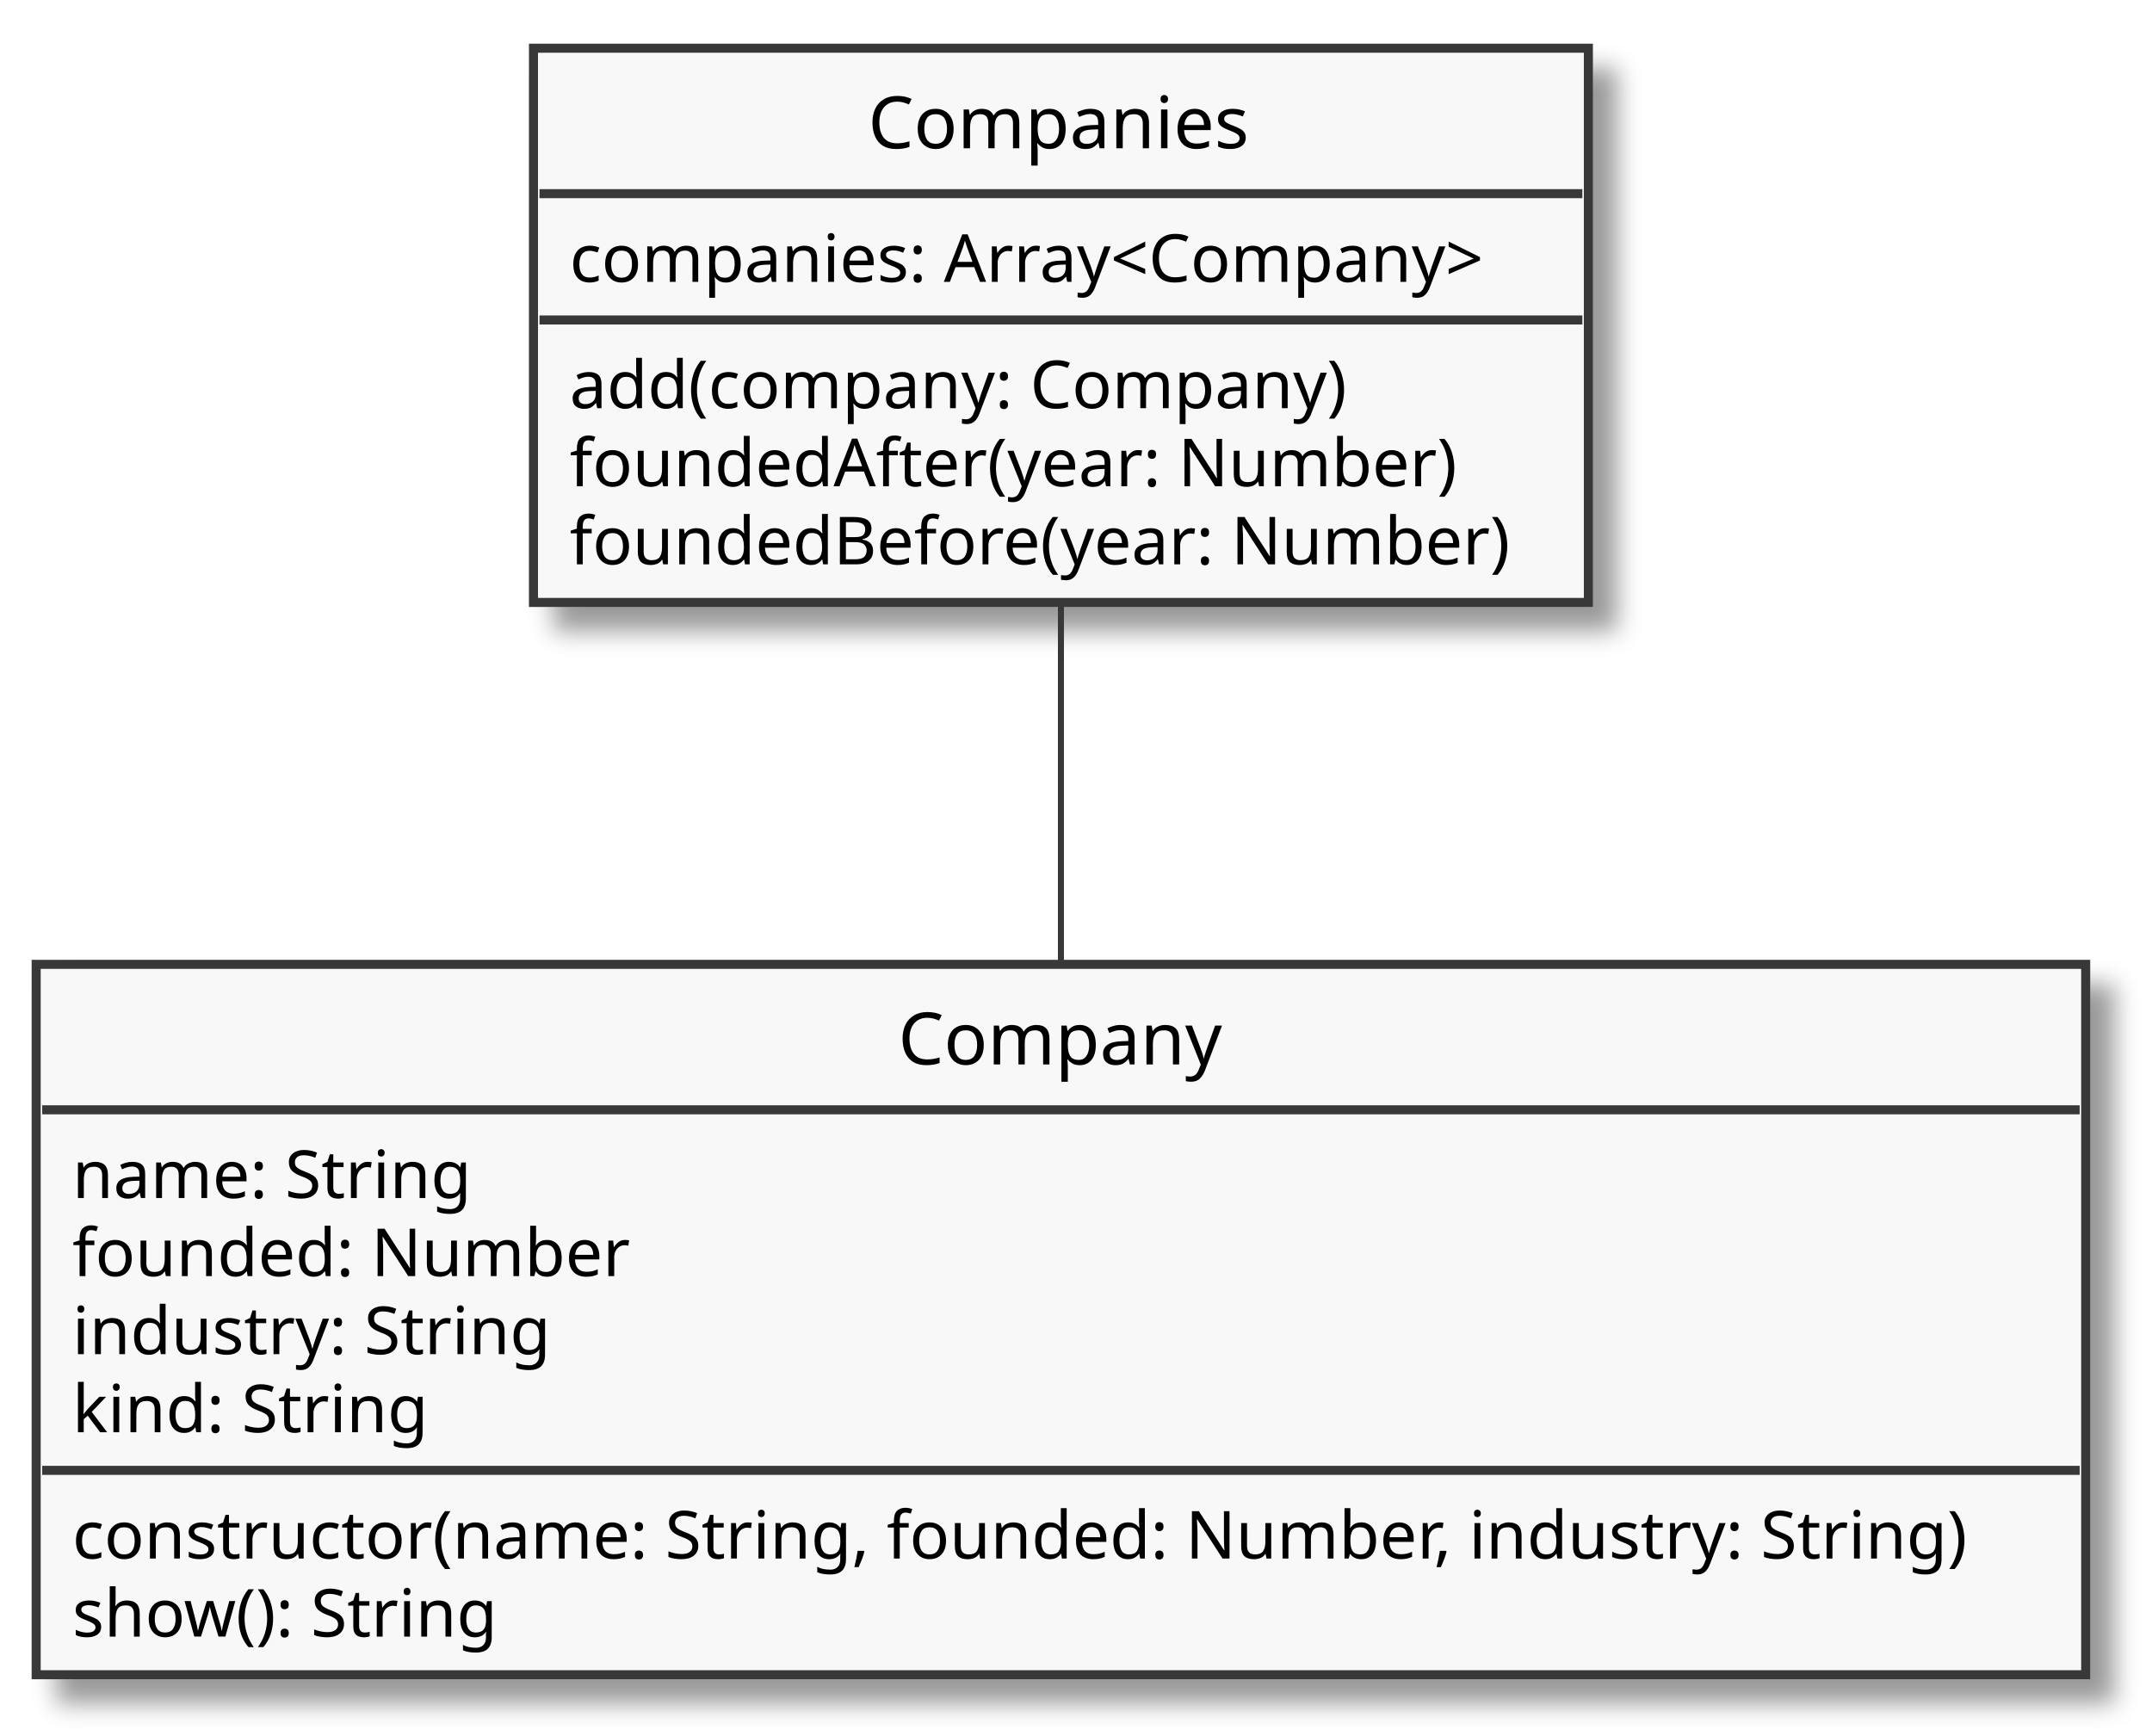
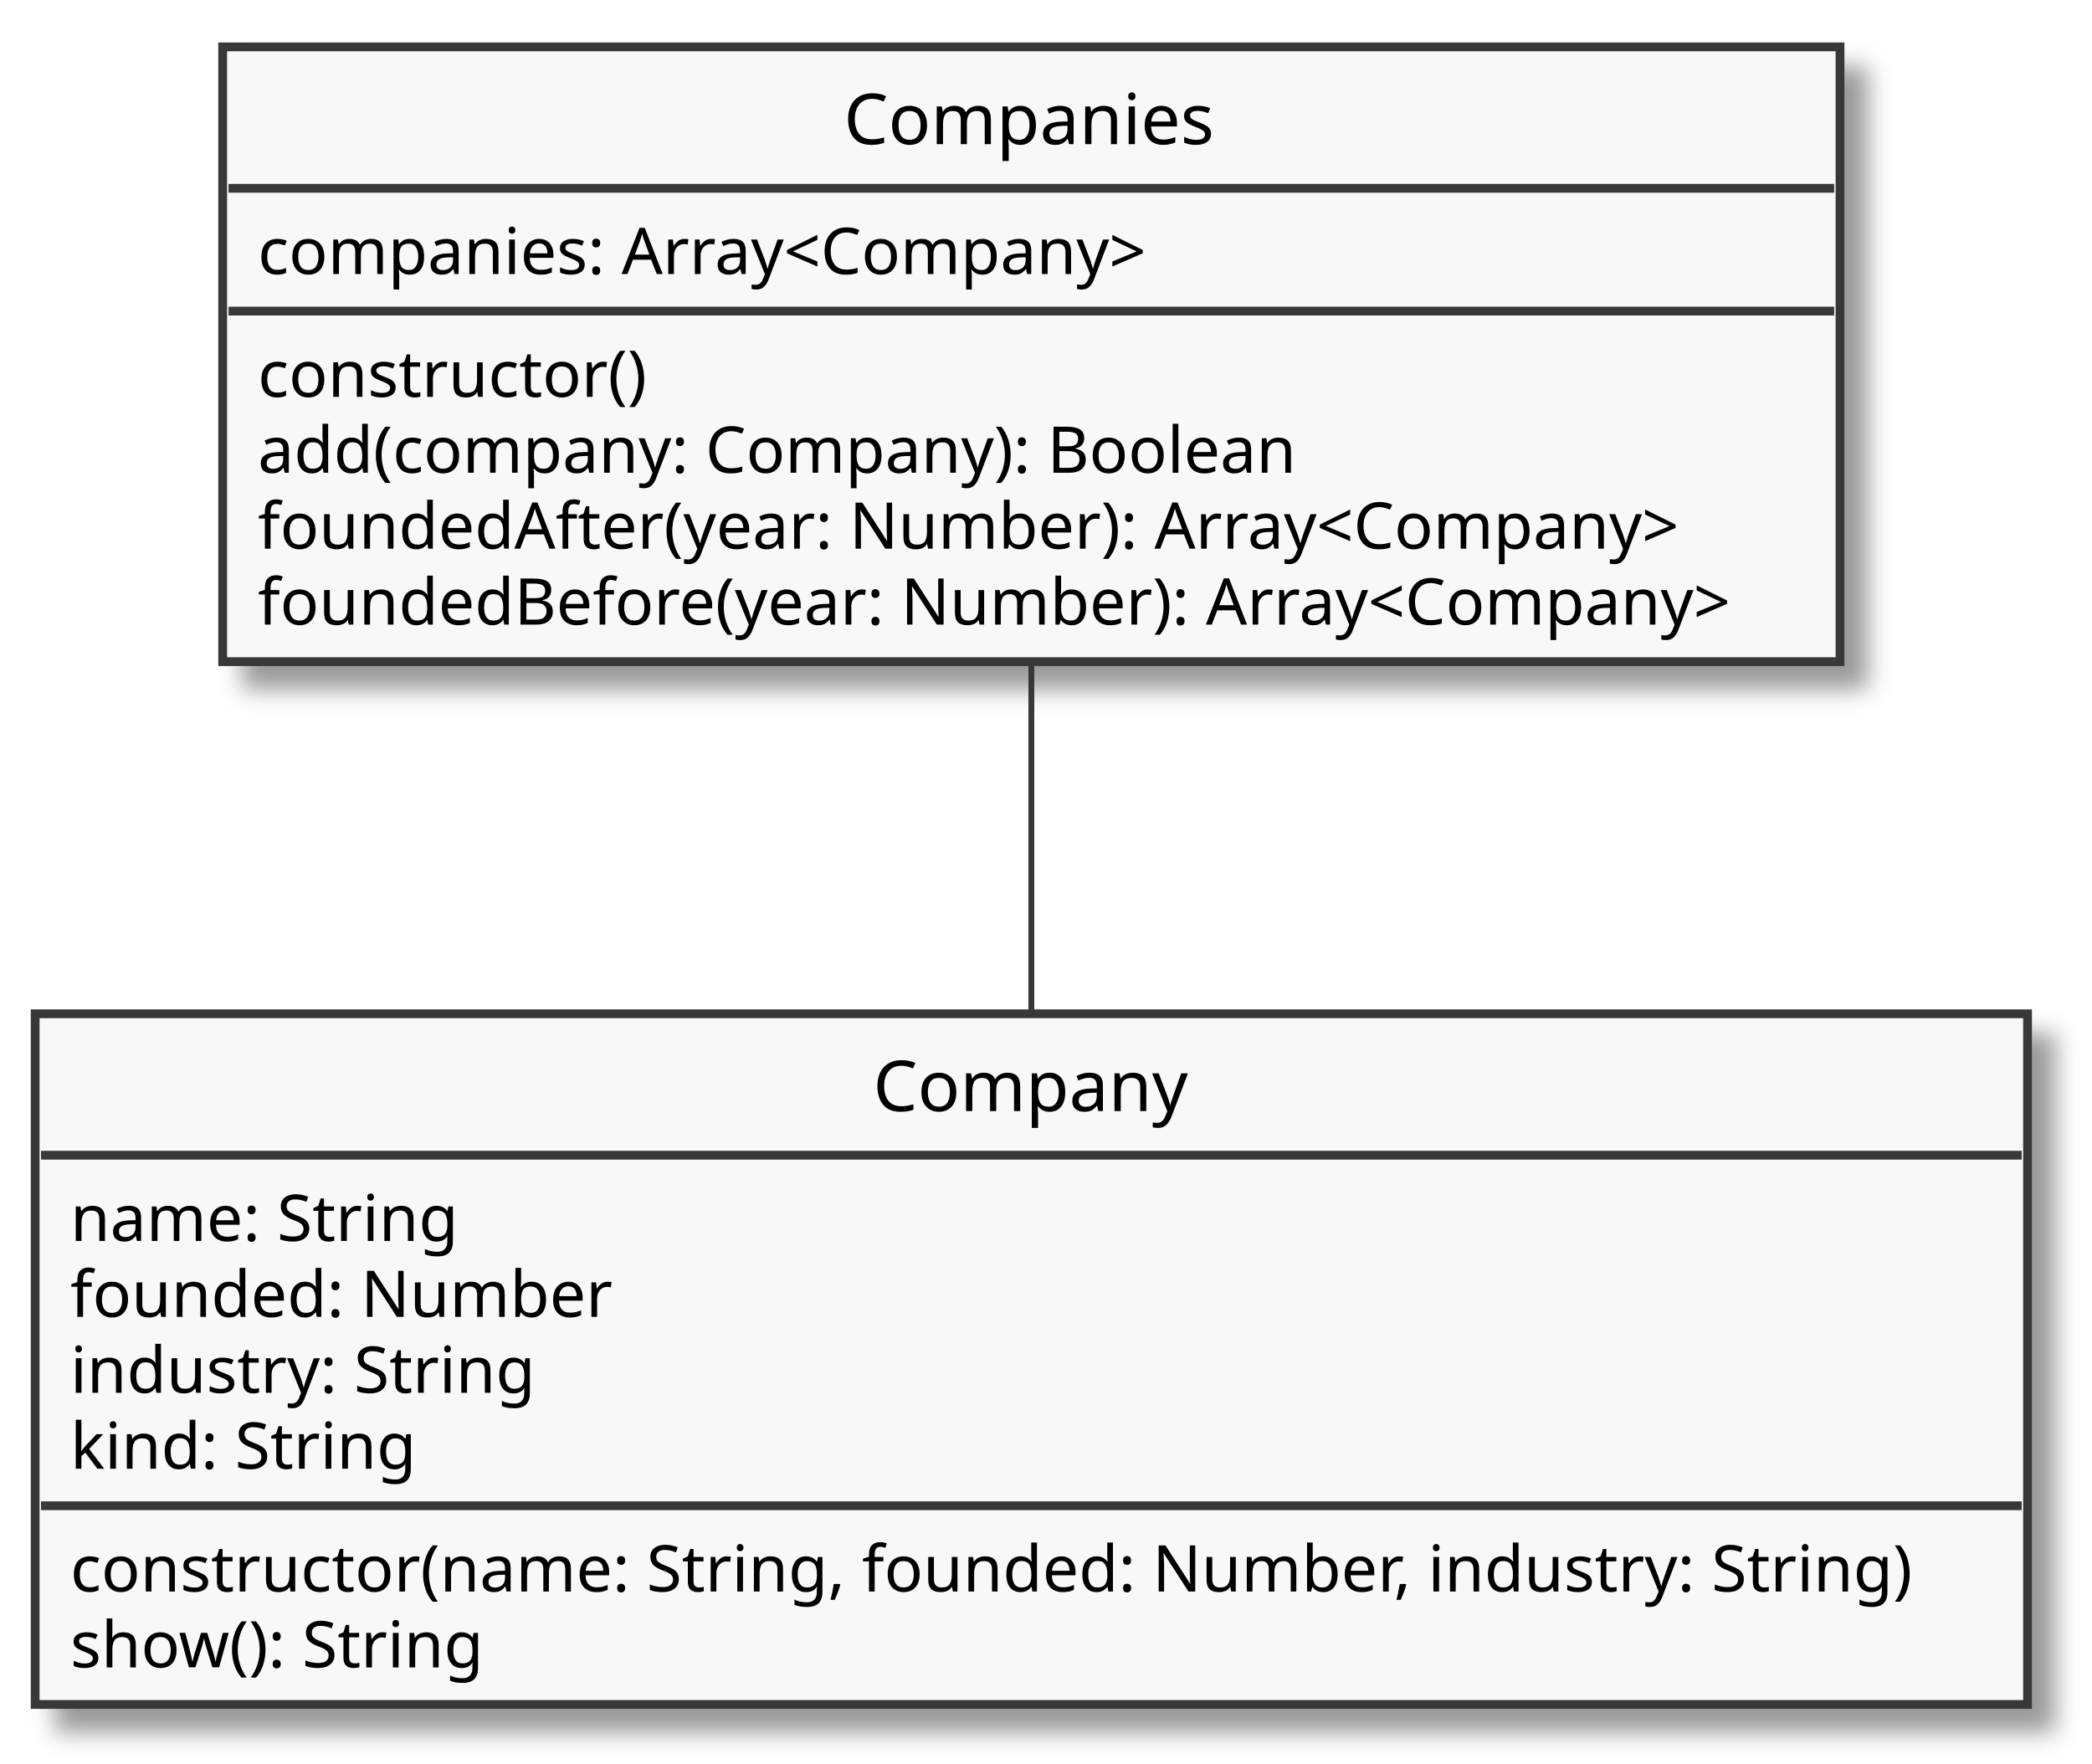
- <svg xmlns="http://www.w3.org/2000/svg" contentScriptType="application/ecmascript" contentStyleType="text/css" height="288px" preserveAspectRatio="none" style="width:357px;height:288px;" version="1.1" viewBox="0 0 357 288" width="357px" zoomAndPan="magnify">
+ <svg xmlns="http://www.w3.org/2000/svg" contentScriptType="application/ecmascript" contentStyleType="text/css" height="301px" preserveAspectRatio="none" style="width:357px;height:301px;" version="1.1" viewBox="0 0 357 301" width="357px" zoomAndPan="magnify">
  <defs>
-     <filter height="300%" id="f1qidy2gy8wbc1" width="300%" x="-1" y="-1">
+     <filter height="300%" id="fivxhn1kp5dfb" width="300%" x="-1" y="-1">
      <feGaussianBlur result="blurOut" stdDeviation="2.0" />
      <feColorMatrix in="blurOut" result="blurOut2" type="matrix" values="0 0 0 0 0 0 0 0 0 0 0 0 0 0 0 0 0 0 .4 0" />
      <feOffset dx="4.0" dy="4.0" in="blurOut2" result="blurOut3" />
      <feBlend in="SourceGraphic" in2="blurOut3" mode="normal" />
    </filter>
  </defs>
  <g>
-     <rect fill="#F8F8F8" filter="url(#f1qidy2gy8wbc1)" height="117.863" id="Company" style="stroke: #383838; stroke-width: 1.5;" width="340" x="6" y="160" />
-     <text fill="#000000" font-family="sans-serif" font-size="12" lengthAdjust="spacingAndGlyphs" textLength="54" x="149" y="176.602">Company</text>
-     <line style="stroke: #383838; stroke-width: 1.5;" x1="7" x2="345" y1="184.133" y2="184.133" />
-     <text fill="#000000" font-family="sans-serif" font-size="11" lengthAdjust="spacingAndGlyphs" textLength="67" x="12" y="198.768">name: String</text>
-     <text fill="#000000" font-family="sans-serif" font-size="11" lengthAdjust="spacingAndGlyphs" textLength="94" x="12" y="211.723">founded: Number</text>
-     <text fill="#000000" font-family="sans-serif" font-size="11" lengthAdjust="spacingAndGlyphs" textLength="83" x="12" y="224.678">industry: String</text>
-     <text fill="#000000" font-family="sans-serif" font-size="11" lengthAdjust="spacingAndGlyphs" textLength="61" x="12" y="237.633">kind: String</text>
-     <line style="stroke: #383838; stroke-width: 1.5;" x1="7" x2="345" y1="243.953" y2="243.953" />
-     <text fill="#000000" font-family="sans-serif" font-size="11" lengthAdjust="spacingAndGlyphs" textLength="328" x="12" y="258.588">constructor(name: String, founded: Number, industry: String)</text>
-     <text fill="#000000" font-family="sans-serif" font-size="11" lengthAdjust="spacingAndGlyphs" textLength="74" x="12" y="271.543">show(): String</text>
-     <rect fill="#F8F8F8" filter="url(#f1qidy2gy8wbc1)" height="91.953" id="Companies" style="stroke: #383838; stroke-width: 1.5;" width="175" x="88.5" y="8" />
+     <rect fill="#F8F8F8" filter="url(#fivxhn1kp5dfb)" height="117.863" id="Company" style="stroke: #383838; stroke-width: 1.5;" width="340" x="6" y="173" />
+     <text fill="#000000" font-family="sans-serif" font-size="12" lengthAdjust="spacingAndGlyphs" textLength="54" x="149" y="189.602">Company</text>
+     <line style="stroke: #383838; stroke-width: 1.5;" x1="7" x2="345" y1="197.133" y2="197.133" />
+     <text fill="#000000" font-family="sans-serif" font-size="11" lengthAdjust="spacingAndGlyphs" textLength="67" x="12" y="211.768">name: String</text>
+     <text fill="#000000" font-family="sans-serif" font-size="11" lengthAdjust="spacingAndGlyphs" textLength="94" x="12" y="224.723">founded: Number</text>
+     <text fill="#000000" font-family="sans-serif" font-size="11" lengthAdjust="spacingAndGlyphs" textLength="83" x="12" y="237.678">industry: String</text>
+     <text fill="#000000" font-family="sans-serif" font-size="11" lengthAdjust="spacingAndGlyphs" textLength="61" x="12" y="250.633">kind: String</text>
+     <line style="stroke: #383838; stroke-width: 1.5;" x1="7" x2="345" y1="256.953" y2="256.953" />
+     <text fill="#000000" font-family="sans-serif" font-size="11" lengthAdjust="spacingAndGlyphs" textLength="328" x="12" y="271.588">constructor(name: String, founded: Number, industry: String)</text>
+     <text fill="#000000" font-family="sans-serif" font-size="11" lengthAdjust="spacingAndGlyphs" textLength="74" x="12" y="284.543">show(): String</text>
+     <rect fill="#F8F8F8" filter="url(#fivxhn1kp5dfb)" height="104.908" id="Companies" style="stroke: #383838; stroke-width: 1.5;" width="276" x="38" y="8" />
    <text fill="#000000" font-family="sans-serif" font-size="12" lengthAdjust="spacingAndGlyphs" textLength="64" x="144" y="24.602">Companies</text>
-     <line style="stroke: #383838; stroke-width: 1.5;" x1="89.5" x2="262.5" y1="32.133" y2="32.133" />
-     <text fill="#000000" font-family="sans-serif" font-size="11" lengthAdjust="spacingAndGlyphs" textLength="163" x="94.5" y="46.768">companies: Array&lt;Company&gt;</text>
-     <line style="stroke: #383838; stroke-width: 1.5;" x1="89.5" x2="262.5" y1="53.088" y2="53.088" />
-     <text fill="#000000" font-family="sans-serif" font-size="11" lengthAdjust="spacingAndGlyphs" textLength="134" x="94.5" y="67.723">add(company: Company)</text>
-     <text fill="#000000" font-family="sans-serif" font-size="11" lengthAdjust="spacingAndGlyphs" textLength="152" x="94.5" y="80.678">foundedAfter(year: Number)</text>
-     <text fill="#000000" font-family="sans-serif" font-size="11" lengthAdjust="spacingAndGlyphs" textLength="159" x="94.5" y="93.633">foundedBefore(year: Number)</text>
-     <path d="M176,100.401 C176,118.892 176,140.398 176,159.979 " fill="none" id="Companies-Company" style="stroke: #383838; stroke-width: 1.0;" />
+     <line style="stroke: #383838; stroke-width: 1.5;" x1="39" x2="313" y1="32.133" y2="32.133" />
+     <text fill="#000000" font-family="sans-serif" font-size="11" lengthAdjust="spacingAndGlyphs" textLength="163" x="44" y="46.768">companies: Array&lt;Company&gt;</text>
+     <line style="stroke: #383838; stroke-width: 1.5;" x1="39" x2="313" y1="53.088" y2="53.088" />
+     <text fill="#000000" font-family="sans-serif" font-size="11" lengthAdjust="spacingAndGlyphs" textLength="72" x="44" y="67.723">constructor()</text>
+     <text fill="#000000" font-family="sans-serif" font-size="11" lengthAdjust="spacingAndGlyphs" textLength="182" x="44" y="80.678">add(company: Company): Boolean</text>
+     <text fill="#000000" font-family="sans-serif" font-size="11" lengthAdjust="spacingAndGlyphs" textLength="257" x="44" y="93.633">foundedAfter(year: Number): Array&lt;Company&gt;</text>
+     <text fill="#000000" font-family="sans-serif" font-size="11" lengthAdjust="spacingAndGlyphs" textLength="264" x="44" y="106.588">foundedBefore(year: Number): Array&lt;Company&gt;</text>
+     <path d="M176,113.355 C176,132.153 176,153.437 176,172.737 " fill="none" id="Companies-Company" style="stroke: #383838; stroke-width: 1.0;" />
  </g>
</svg>
